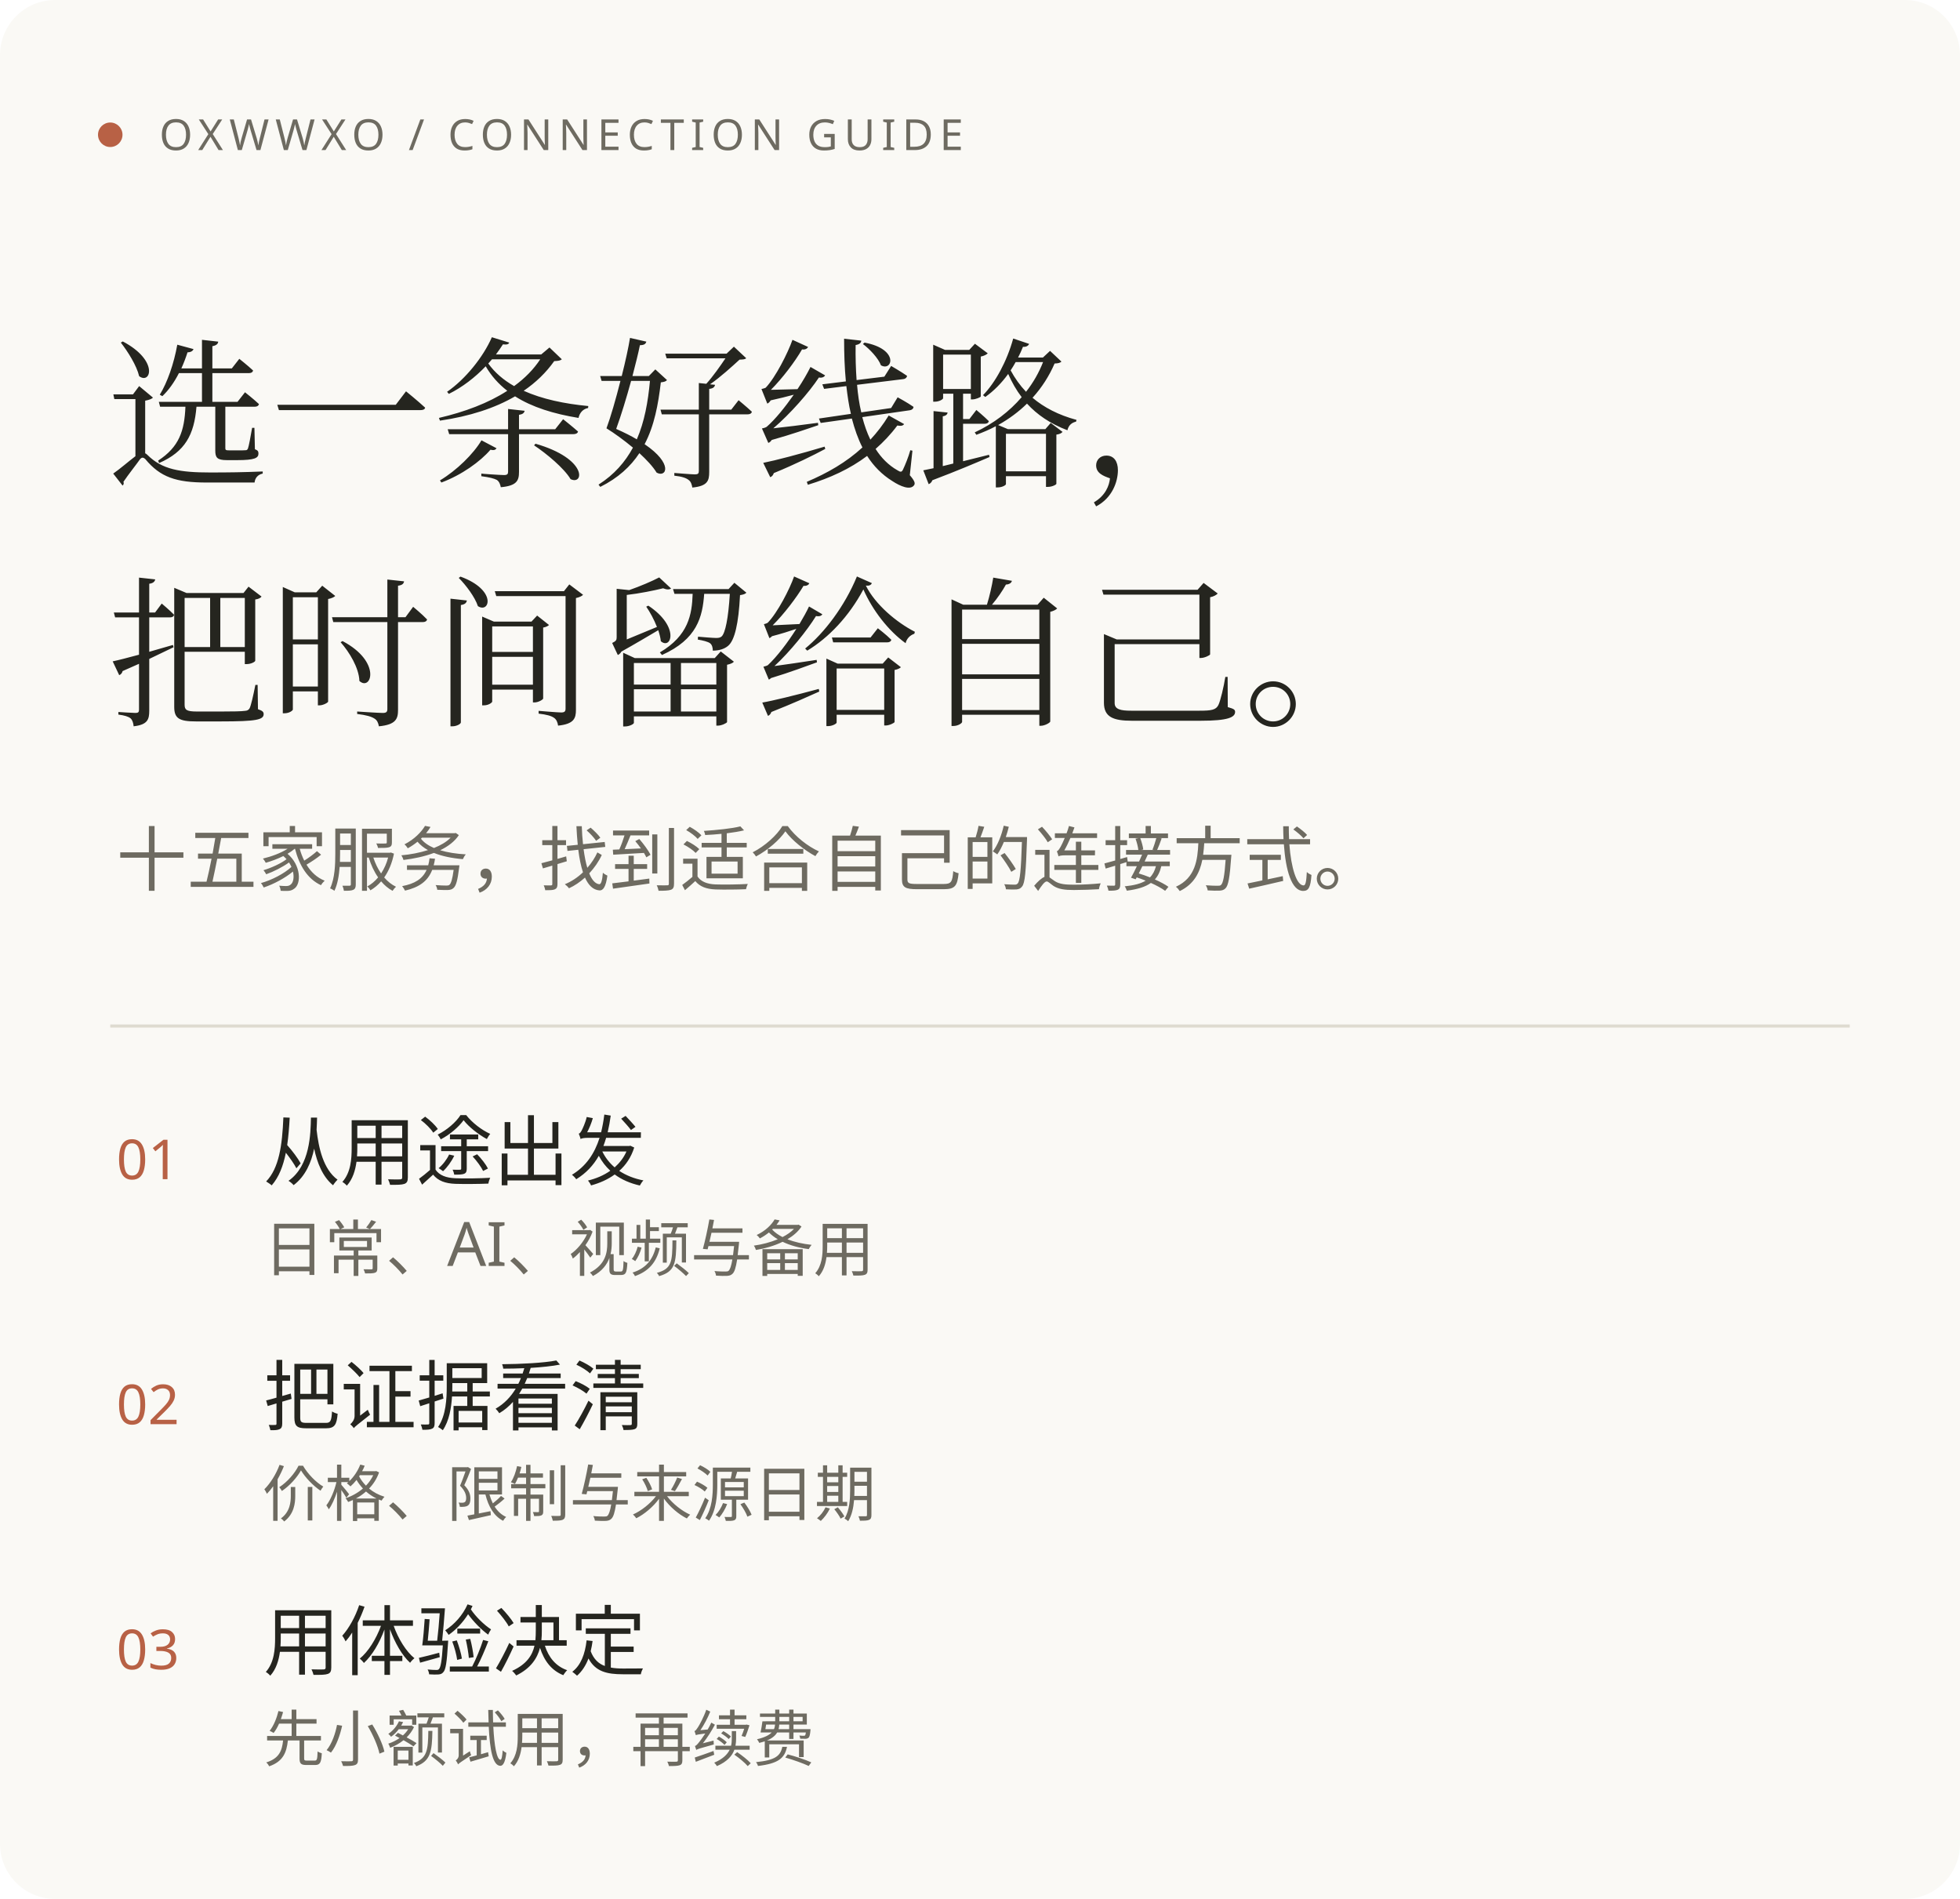
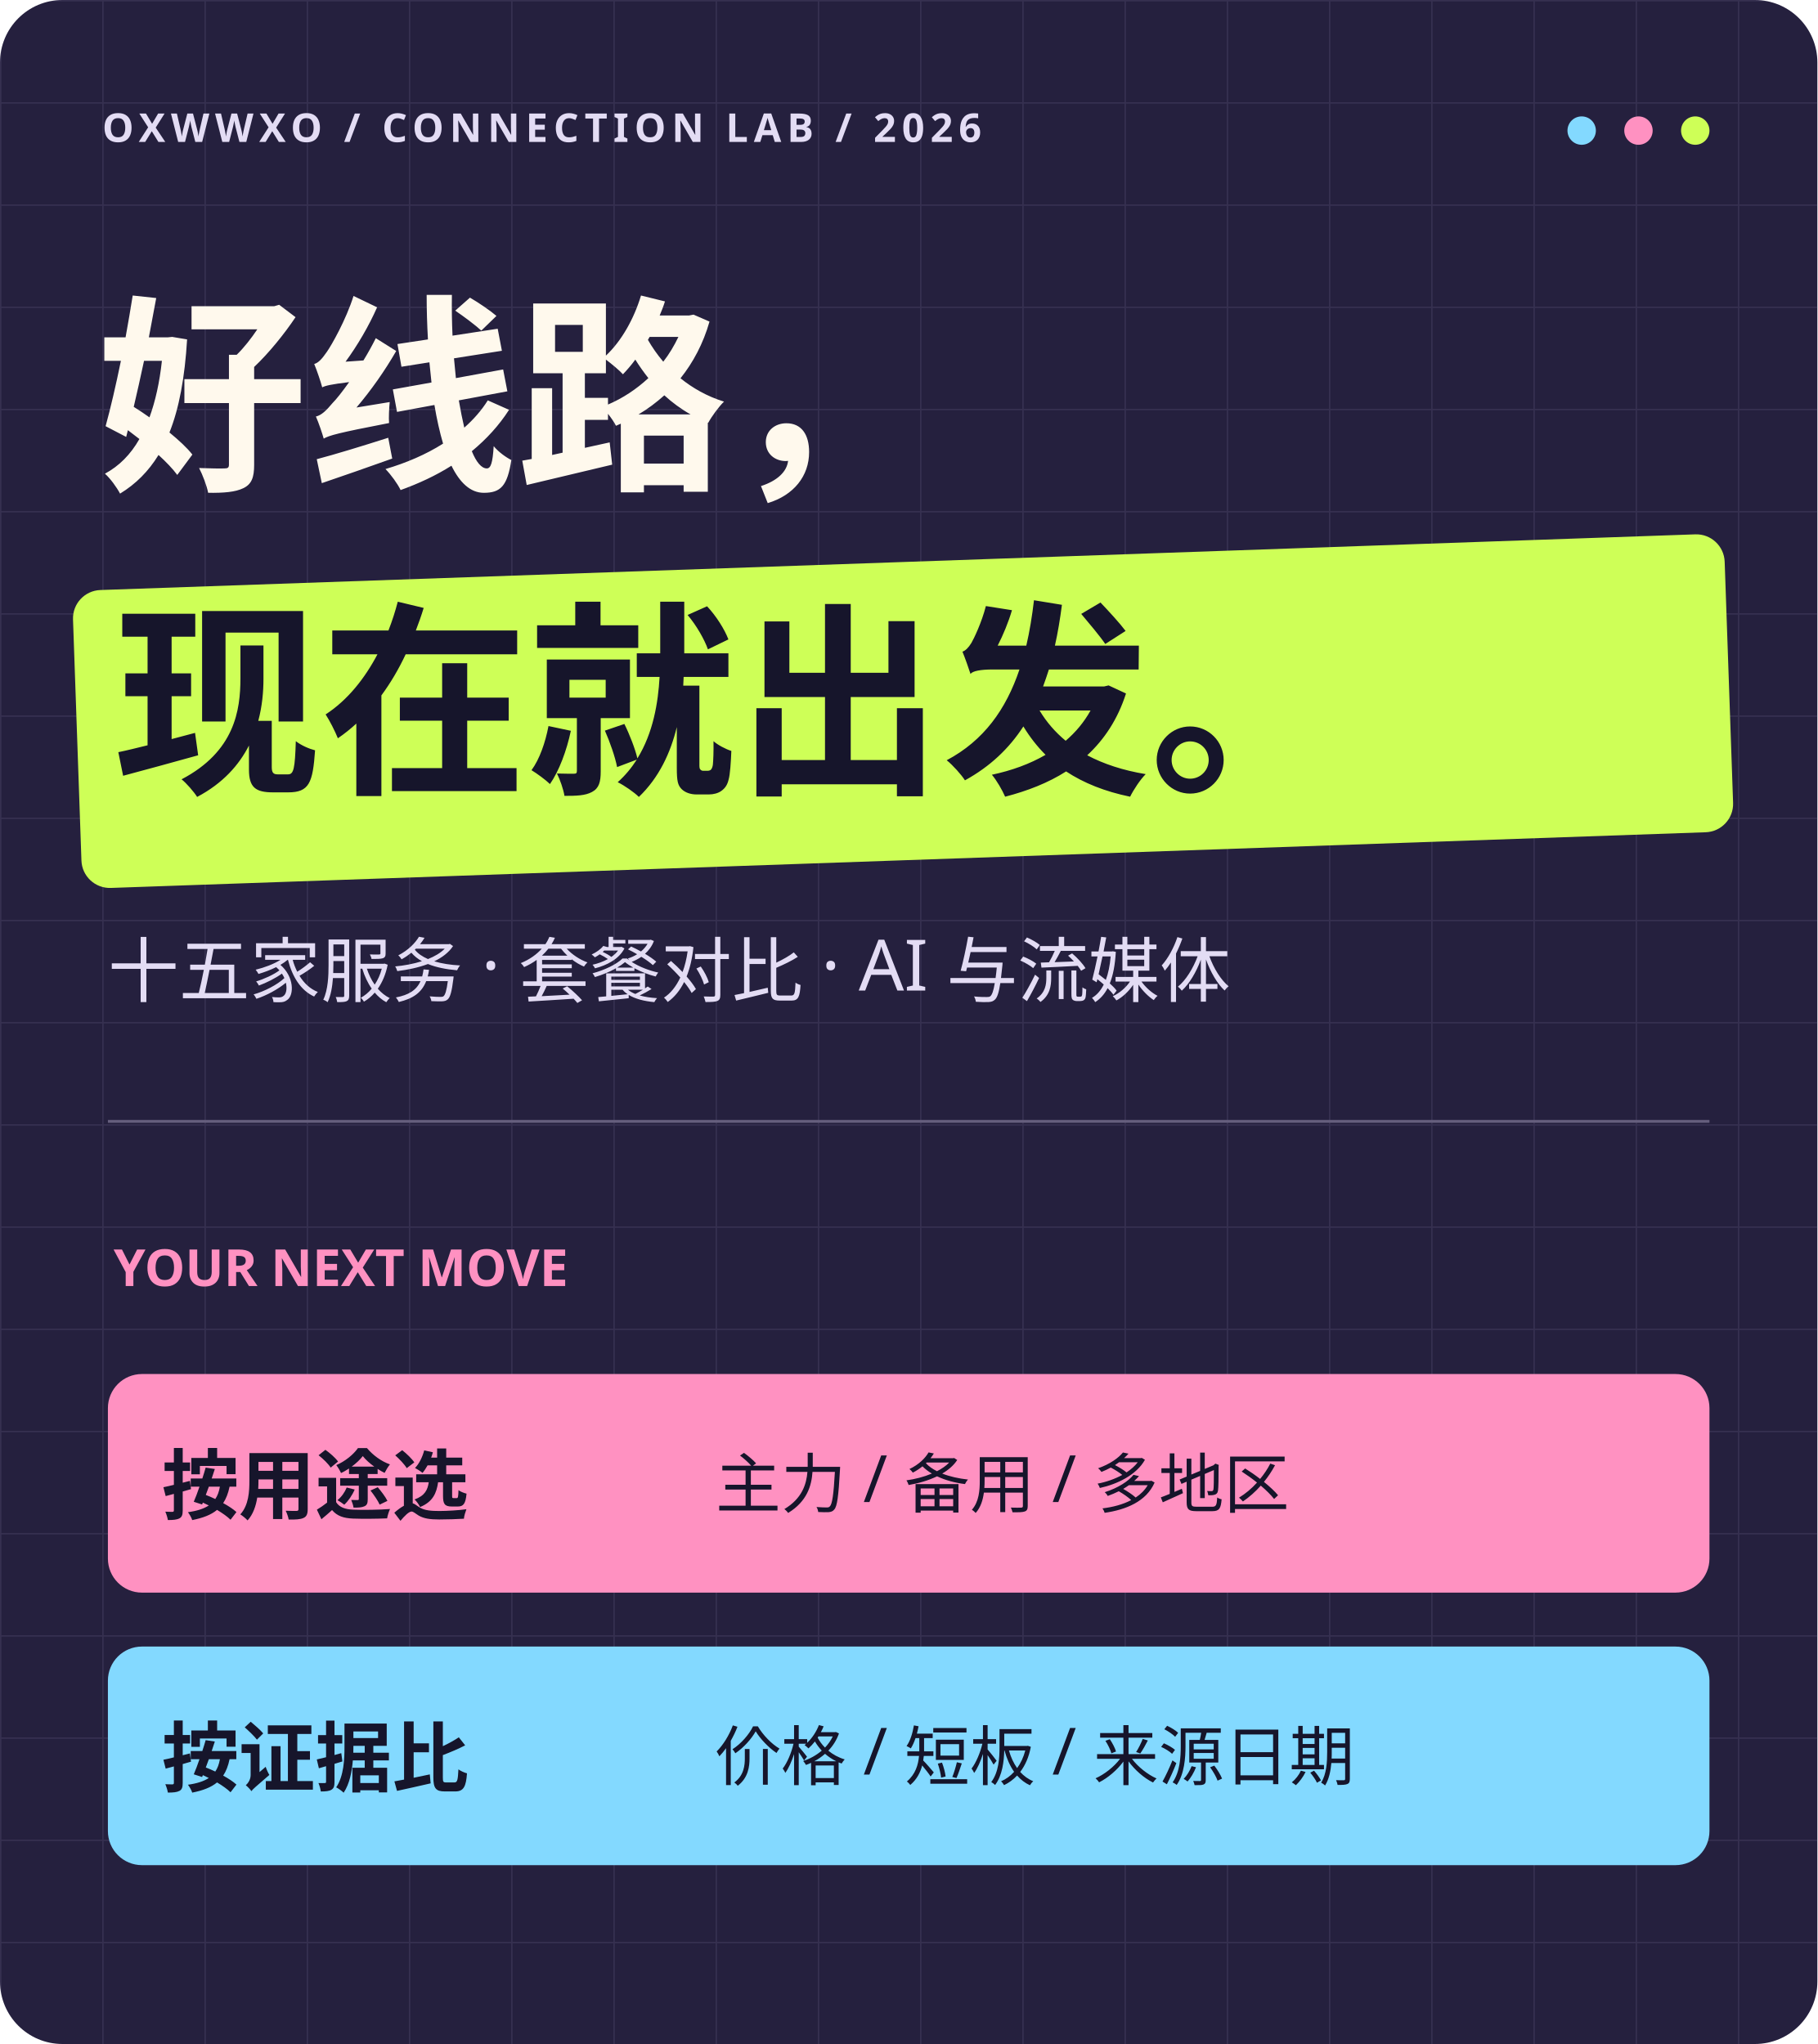
- <svg xmlns="http://www.w3.org/2000/svg" width="640" height="620" viewBox="0 0 640 620" role="img" aria-labelledby="title desc">
+ <svg xmlns="http://www.w3.org/2000/svg" width="640" height="720" viewBox="0 0 640 720" role="img" aria-labelledby="t d">
  <g font-family="Microsoft YaHei,PingFang SC,sans-serif">
-     <rect width="640" height="620" rx="18" fill="#faf9f5" />
-     <circle cx="36" cy="44" r="4" fill="#b86145" />
-     <text x="52" y="49" font-size="14" letter-spacing="2" fill="#6e6b61">OXWWXO  /  CONNECTION GUIDE</text>
-     <g font-family="Noto Serif CJK SC,Source Han Serif SC,Songti SC,SimSun,Georgia,serif" font-size="53" fill="#25251f">
-       <text x="35" y="155">选一条好线路，</text>
-       <text x="35" y="233">把时间留给自己。</text>
-     </g>
-     <text x="38" y="289" font-size="23" fill="#6e6b61">十五家服务，找到适合自己的连接方式。</text>
-     <path d="M36 335H604" stroke="#dedbd0" />
-     <text x="38" y="385" font-size="18" fill="#b86145">01</text>
-     <text x="86" y="385" font-size="25" fill="#25251f">从用途出发</text>
-     <text x="86" y="415" font-size="20" fill="#6e6b61">日常、AI、视频与备用</text>
-     <text x="38" y="465" font-size="18" fill="#b86145">02</text>
-     <text x="86" y="465" font-size="25" fill="#25251f">把证据看清</text>
-     <text x="86" y="495" font-size="20" fill="#6e6b61">价格、限制与来源日期</text>
-     <text x="38" y="545" font-size="18" fill="#b86145">03</text>
-     <text x="86" y="545" font-size="25" fill="#25251f">用体验决定</text>
-     <text x="86" y="575" font-size="20" fill="#6e6b61">先小额试用，再续费</text>
+     <defs>
+       <pattern id="grid" width="36" height="36" patternUnits="userSpaceOnUse">
+         <path d="M36 0H0V36" fill="none" stroke="#a391c4" stroke-opacity=".14" />
+       </pattern>
+     </defs>
+     <rect width="640" height="720" rx="22" fill="#25203e" />
+     <rect width="640" height="720" rx="22" fill="url(#grid)" />
+     <circle cx="597" cy="46" r="5" fill="#ceff57" />
+     <circle cx="577" cy="46" r="5" fill="#ff91c1" />
+     <circle cx="557" cy="46" r="5" fill="#83d9ff" />
+     <text x="36" y="50" font-size="14" font-weight="700" letter-spacing="2" fill="#e3dcf4">OXWWXO / CONNECTION LAB / 2026</text>
+     <text x="34" y="167" font-size="74" font-weight="900" fill="#fff9ed">好线路，</text>
+     <rect x="27" y="198" width="582" height="105" rx="10" fill="#ceff57" transform="rotate(-2 318 250)" />
+     <text x="40" y="274" font-size="73" font-weight="900" fill="#16152b">现在就出发。</text>
+     <text x="38" y="351" font-size="25" fill="#e3dcf4">十五家服务 · 套餐对比 · AI 与流媒体</text>
+     <path d="M38 395H602" stroke="#655e7d" />
+     <text x="40" y="453" font-size="18" font-weight="700" fill="#ff91c1">YOUR NEXT MOVE</text>
+     <rect x="38" y="484" width="564" height="77" rx="12" fill="#ff91c1" />
+     <text x="57" y="533" font-size="27" font-weight="900" fill="#16152b">按用途选</text>
+     <text x="252" y="531" font-size="23" fill="#16152b">主力 / 备用 / 多地区</text>
+     <rect x="38" y="580" width="564" height="77" rx="12" fill="#83d9ff" />
+     <text x="57" y="629" font-size="27" font-weight="900" fill="#16152b">按证据比</text>
+     <text x="252" y="627" font-size="23" fill="#16152b">价格 / 短板 / 来源日期</text>
  </g>
</svg>
